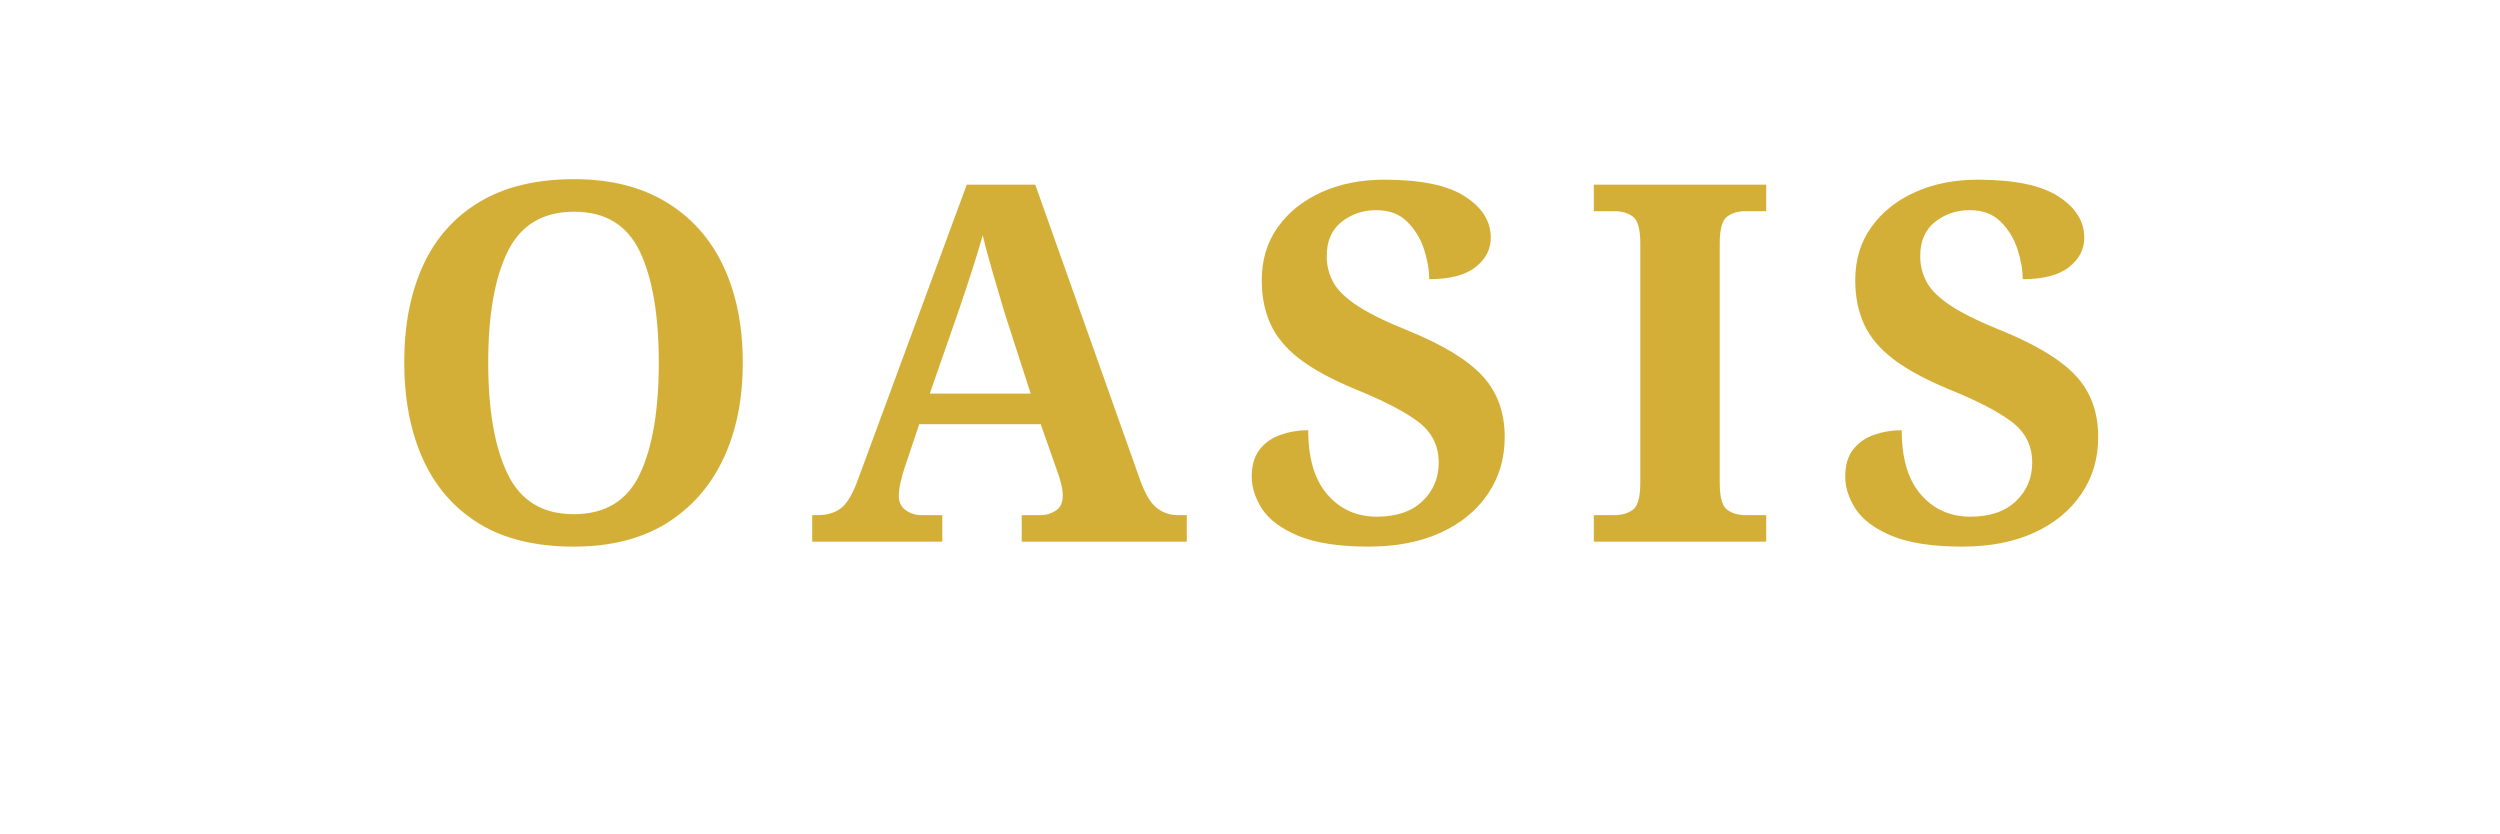
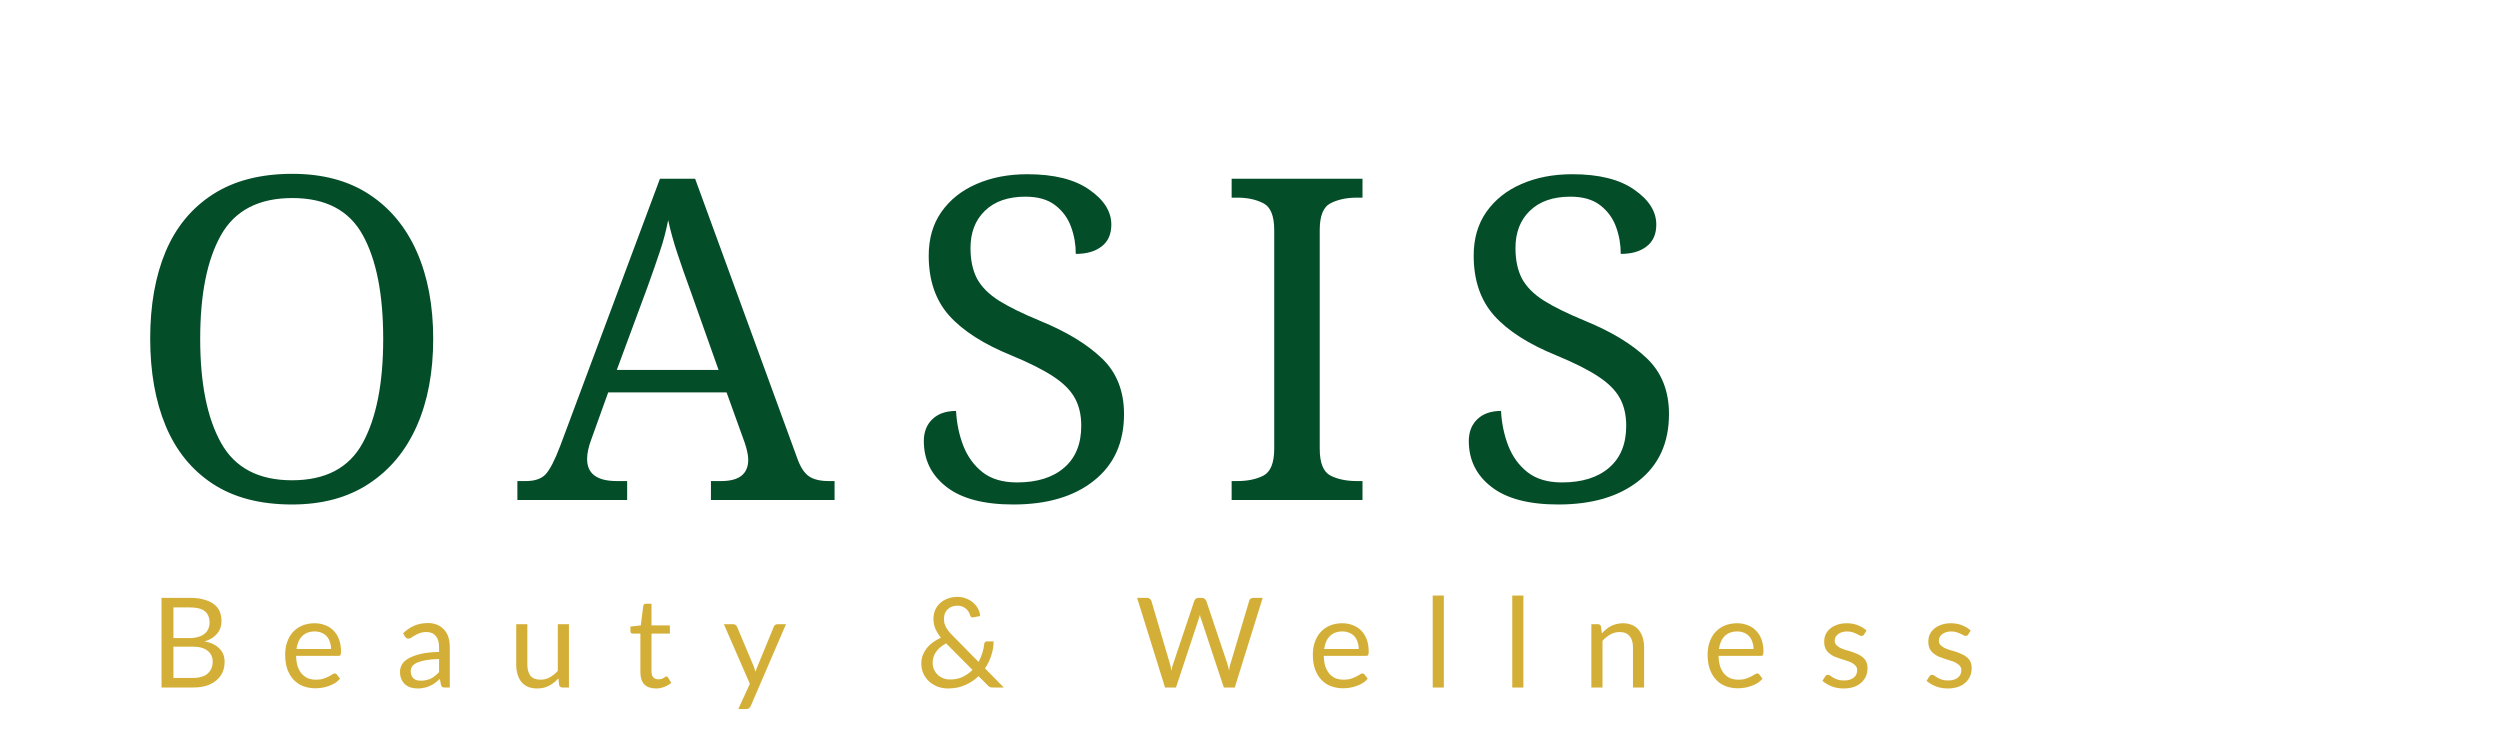
- <svg xmlns="http://www.w3.org/2000/svg" viewBox="0 0 300 100" fill="none">
-   <style>
-     @font-face { font-family: "Serif"; src: local("Playfair Display"), local("Didot"), local("Times New Roman"), serif; }
-     text { font-family: "Serif"; font-weight: bold; letter-spacing: 0.1em; }
-   </style>
-   <text x="50%" y="65%" text-anchor="middle" fill="#D4AF37" font-size="60">OASIS</text>
+ <svg xmlns="http://www.w3.org/2000/svg" width="200" height="60" viewBox="0 0 200 60" fill="none">
+   <text x="10" y="40" fill="#044D29" style="font-family: 'Playfair Display', serif; font-size: 36px; letter-spacing: 0.15em; font-weight: 500;">OASIS</text>
+   <text x="12" y="55" fill="#D4AF37" style="font-family: 'Lato', sans-serif; font-size: 10px; letter-spacing: 0.4em; text-transform: uppercase;">Beauty &amp; Wellness</text>
</svg>
